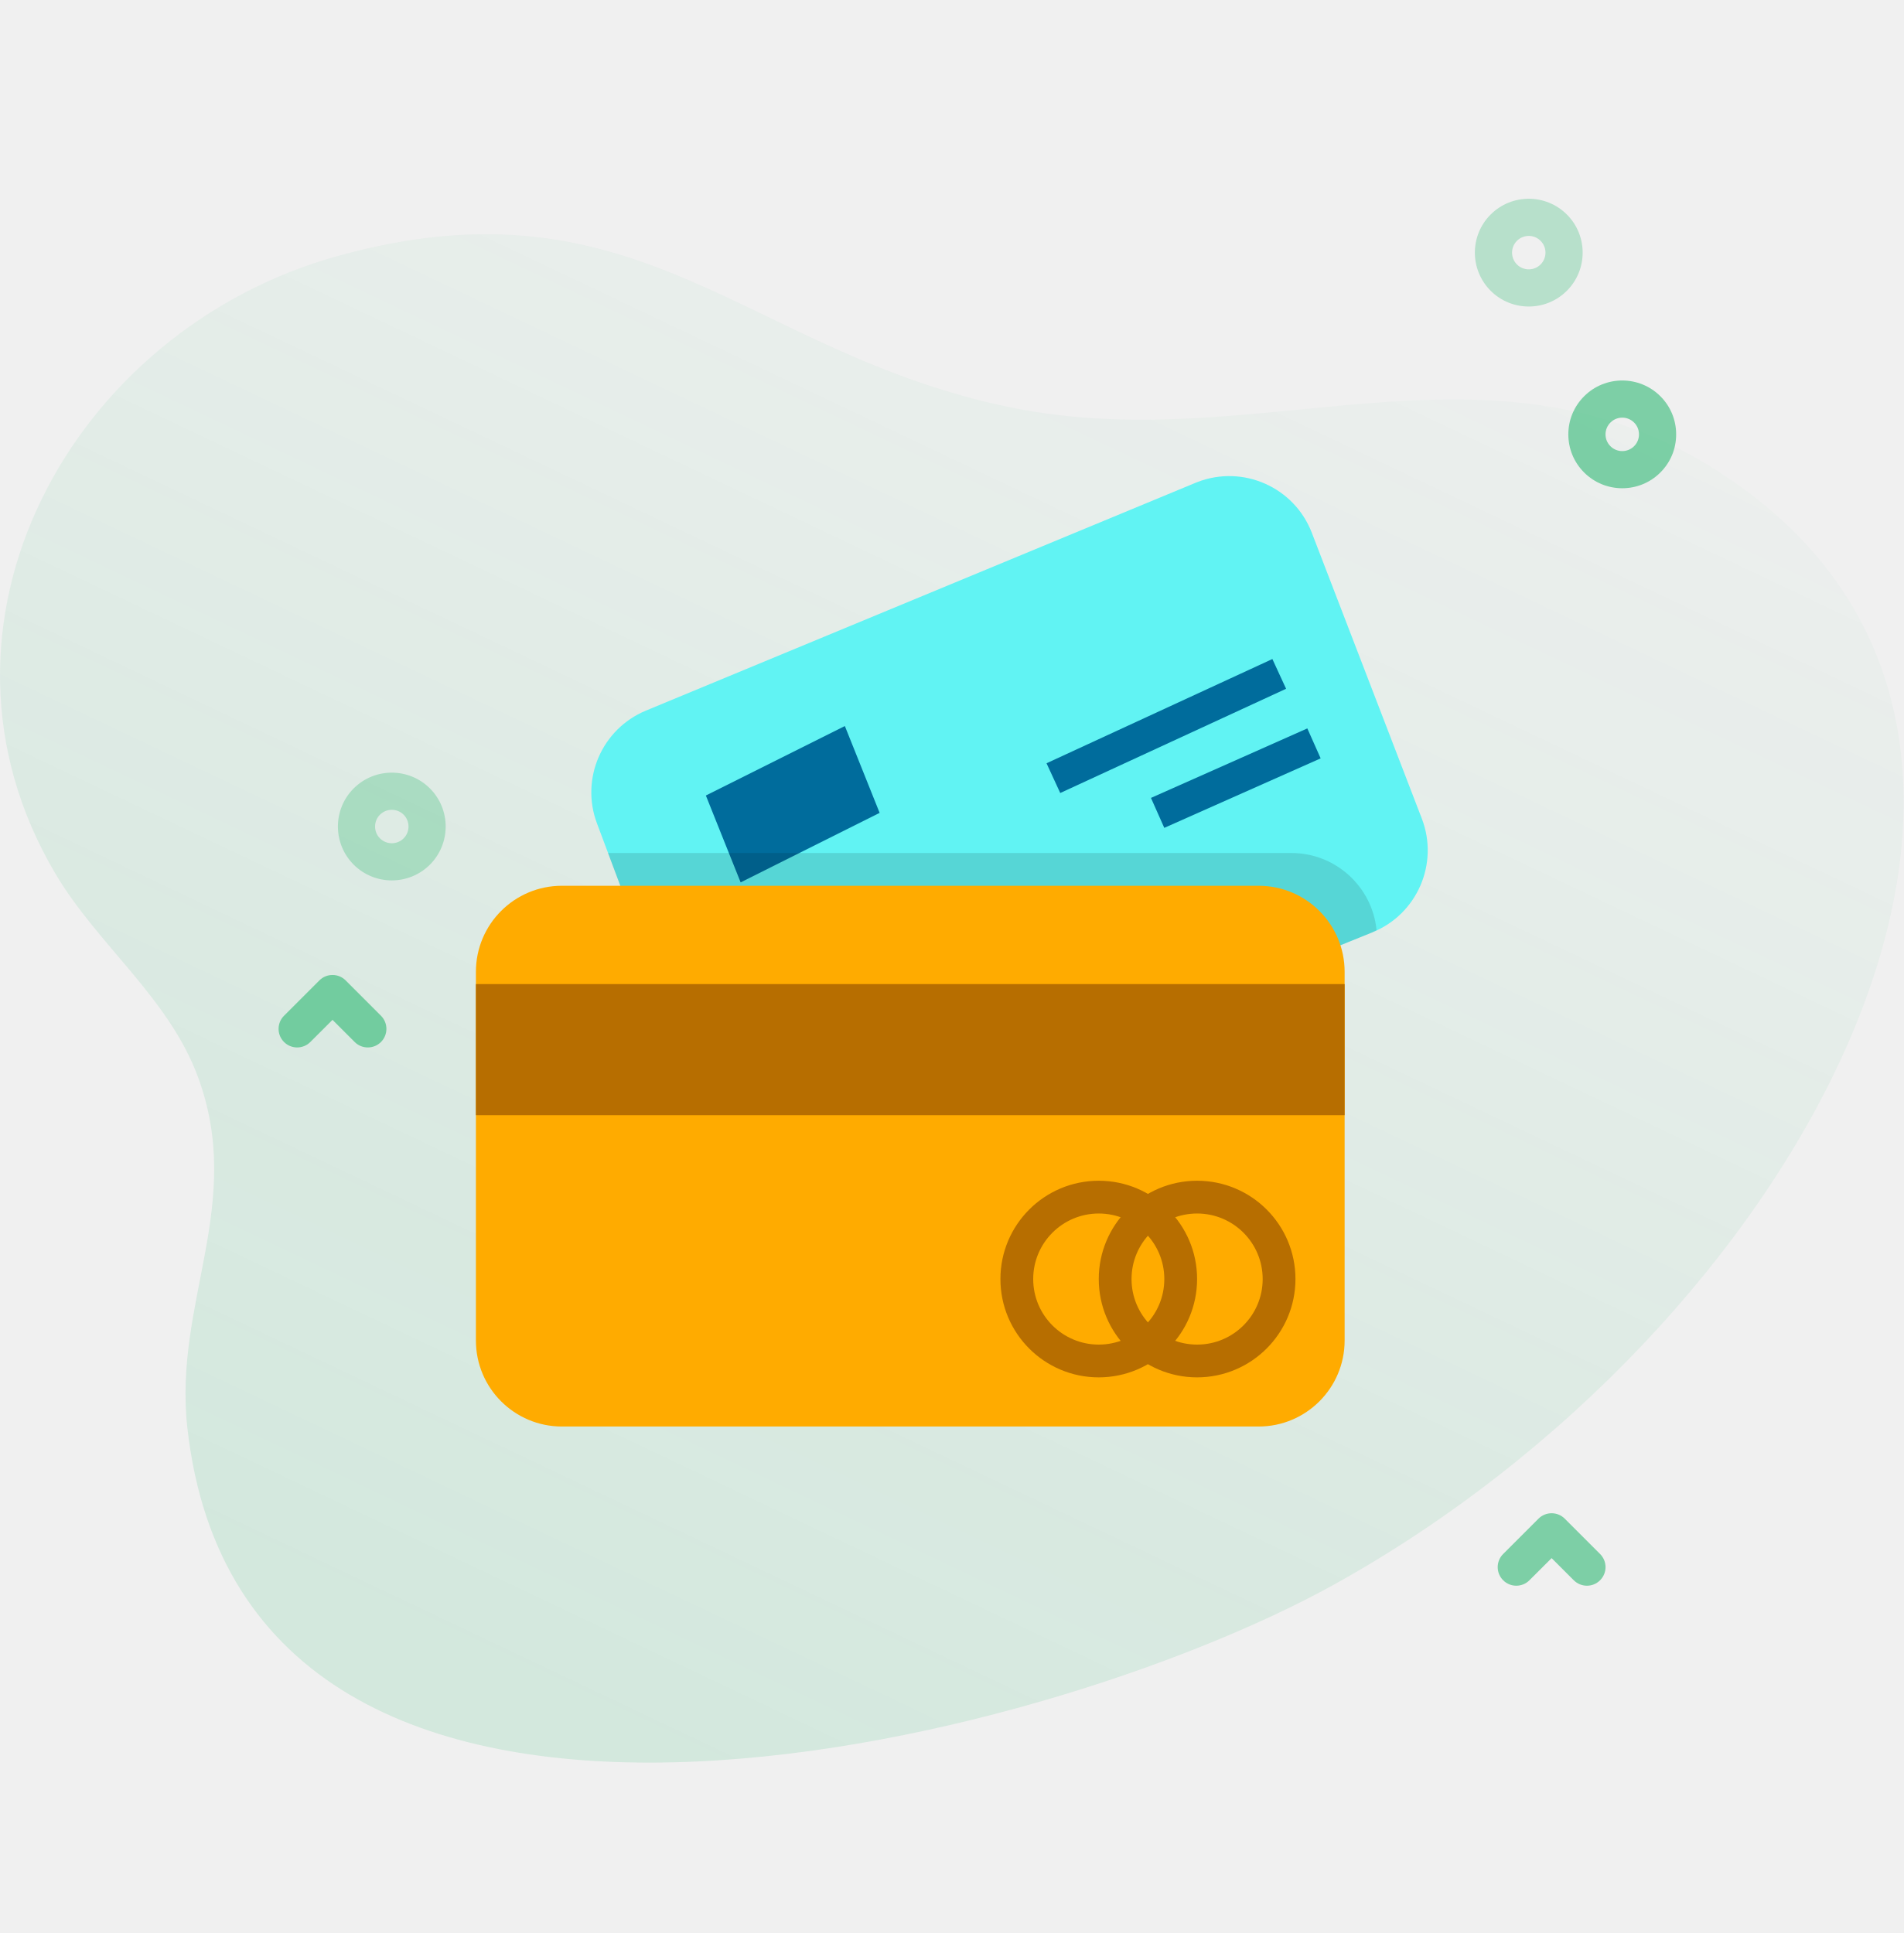
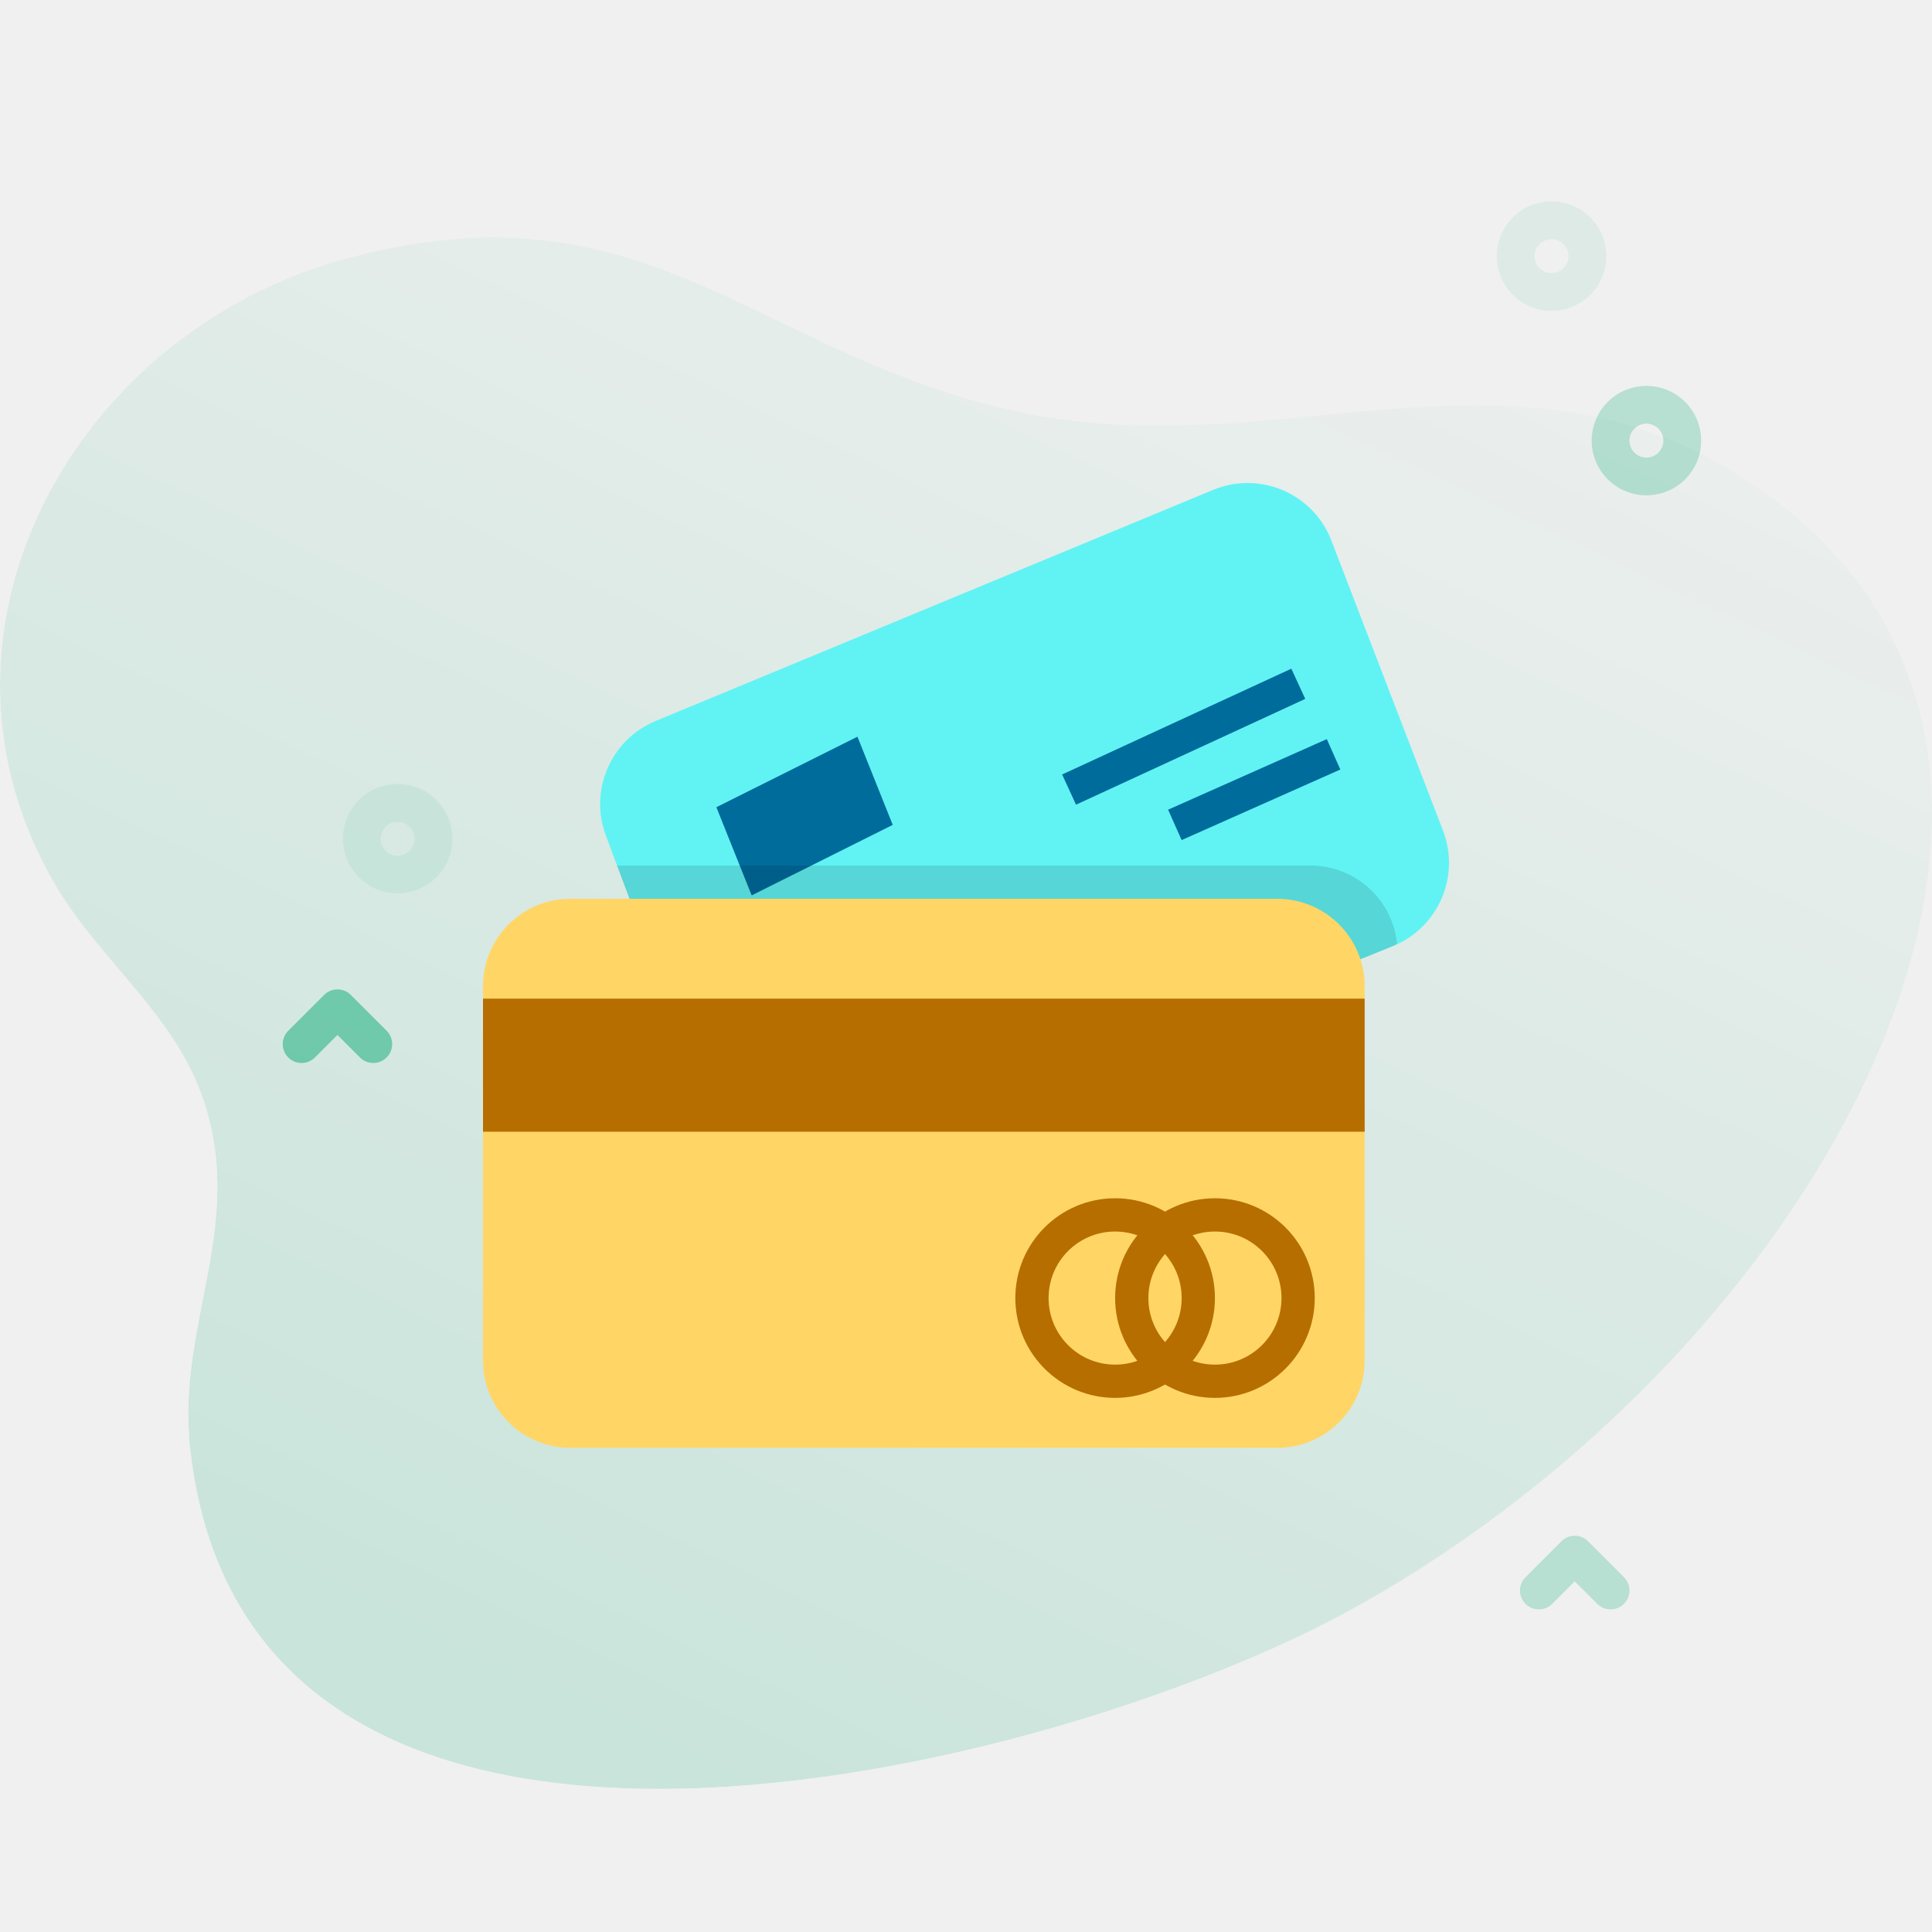
- <svg xmlns="http://www.w3.org/2000/svg" width="64" height="65" viewBox="0 0 64 65" fill="none">
+ <svg xmlns="http://www.w3.org/2000/svg" width="64" height="64" viewBox="0 0 64 64" fill="none">
  <g clip-path="url(#clip0_296_2015)">
-     <path d="M58.934 16.674C50.757 10.388 42.826 15.511 33.98 13.7C25.069 11.875 21.519 5.8 11.37 8.604C2.38 11.088 -3.075 21.048 1.867 29.386C3.275 31.763 5.675 33.555 6.655 36.214C8.237 40.503 5.829 43.795 6.299 48.01C8.25 65.523 34.996 58.74 44.837 53.291C60.27 44.746 70.712 25.729 58.934 16.674Z" fill="url(#paint0_linear_296_2015)" fill-opacity="0.12" />
-     <path opacity="0.24" d="M51.397 10.307C50.932 10.307 50.468 10.13 50.115 9.777C49.408 9.07 49.408 7.92 50.115 7.214C50.822 6.507 51.972 6.507 52.678 7.214C53.385 7.92 53.385 9.07 52.678 9.777C52.325 10.13 51.861 10.307 51.397 10.307ZM51.397 7.933C51.253 7.933 51.109 7.988 50.999 8.098C50.78 8.317 50.78 8.674 50.999 8.893C51.218 9.112 51.575 9.112 51.794 8.893C52.014 8.674 52.014 8.317 51.794 8.098C51.685 7.988 51.541 7.933 51.397 7.933Z" fill="#00AB55" />
-     <path opacity="0.48" d="M54.54 16.418C54.076 16.418 53.612 16.242 53.258 15.888C52.916 15.546 52.727 15.091 52.727 14.607C52.727 14.122 52.916 13.667 53.258 13.325C53.965 12.618 55.115 12.618 55.822 13.325C56.164 13.667 56.352 14.122 56.352 14.607C56.352 15.091 56.164 15.546 55.821 15.888C55.468 16.241 55.004 16.418 54.54 16.418ZM54.54 14.044C54.396 14.044 54.252 14.099 54.142 14.209C54.036 14.315 53.977 14.456 53.977 14.607C53.977 14.757 54.036 14.898 54.142 15.004C54.362 15.224 54.718 15.224 54.938 15.004C55.044 14.898 55.102 14.757 55.102 14.607C55.102 14.456 55.044 14.315 54.938 14.209C54.828 14.099 54.684 14.044 54.54 14.044Z" fill="#00AB55" />
-     <path opacity="0.24" d="M13.172 29.605C12.708 29.605 12.244 29.428 11.89 29.075C11.184 28.368 11.184 27.218 11.89 26.512C12.597 25.805 13.747 25.805 14.454 26.512C15.16 27.218 15.16 28.368 14.454 29.075C14.1 29.428 13.636 29.605 13.172 29.605ZM13.172 27.231C13.028 27.231 12.884 27.286 12.774 27.395C12.555 27.615 12.555 27.972 12.774 28.191C12.993 28.41 13.35 28.41 13.57 28.191C13.789 27.972 13.789 27.615 13.57 27.395C13.46 27.286 13.316 27.231 13.172 27.231Z" fill="#00AB55" />
-     <path opacity="0.48" d="M12.366 35.222C12.206 35.222 12.046 35.161 11.924 35.039L11.179 34.294L10.433 35.039C10.189 35.283 9.793 35.283 9.549 35.039C9.305 34.795 9.305 34.4 9.549 34.156L10.737 32.968C10.981 32.724 11.377 32.724 11.621 32.968L12.808 34.156C13.052 34.4 13.052 34.795 12.808 35.039C12.686 35.161 12.526 35.222 12.366 35.222Z" fill="#00AB55" />
-     <path opacity="0.48" d="M53.352 53.322C53.193 53.322 53.033 53.261 52.91 53.139L52.165 52.394L51.419 53.139C51.175 53.383 50.78 53.383 50.536 53.139C50.291 52.895 50.291 52.499 50.536 52.255L51.723 51.068C51.967 50.824 52.363 50.824 52.607 51.068L53.794 52.255C54.039 52.5 54.039 52.895 53.794 53.139C53.672 53.261 53.513 53.322 53.352 53.322Z" fill="#00AB55" />
-     <path d="M44.562 31.989L46.142 31.35C47.645 30.742 48.383 29.041 47.802 27.528L44.103 17.915C43.512 16.381 41.789 15.618 40.256 16.21C40.234 16.219 40.212 16.227 40.191 16.236L21.714 23.896C20.235 24.511 19.508 26.185 20.069 27.685L20.813 29.669L22.061 33.091H40.797L44.562 31.989Z" fill="#61F3F3" />
-     <path d="M24.9 29.671L23.731 26.75L28.404 24.414L29.573 27.334L24.9 29.671Z" fill="#006C9C" />
-     <path d="M38.695 26.831L43.952 24.494L44.4 25.501L39.143 27.838L38.695 26.831Z" fill="#006C9C" />
-     <path d="M35.184 25.666L42.777 22.161L43.238 23.161L35.645 26.666L35.184 25.666Z" fill="#006C9C" />
-     <path opacity="0.12" d="M46.142 31.35C46.191 31.33 46.233 31.3 46.28 31.278C46.133 29.806 44.894 28.684 43.415 28.683H20.44L20.811 29.671L22.062 33.091H40.797L44.563 31.989L46.142 31.35Z" fill="black" />
-     <path d="M18.893 29.785H42.313C43.91 29.785 45.206 31.08 45.206 32.678V45.077C45.206 46.674 43.91 47.969 42.313 47.969H18.893C17.295 47.969 16 46.674 16 45.077V32.678C16 31.08 17.295 29.785 18.893 29.785Z" fill="#FFAB00" />
-     <path d="M36.94 46.316C35.114 46.316 33.634 44.836 33.634 43.01C33.634 41.184 35.114 39.704 36.94 39.704C38.766 39.704 40.246 41.184 40.246 43.01C40.245 44.835 38.765 46.314 36.94 46.316ZM36.94 40.806C35.723 40.806 34.736 41.793 34.736 43.01C34.736 44.227 35.723 45.214 36.94 45.214C38.157 45.214 39.144 44.227 39.144 43.01C39.144 41.793 38.157 40.806 36.94 40.806Z" fill="#B76E00" />
-     <path d="M40.247 46.316C38.421 46.316 36.94 44.836 36.94 43.01C36.94 41.184 38.421 39.704 40.247 39.704C42.073 39.704 43.553 41.184 43.553 43.01C43.551 44.835 42.072 46.314 40.247 46.316ZM40.247 40.806C39.029 40.806 38.042 41.793 38.042 43.01C38.042 44.227 39.029 45.214 40.247 45.214C41.464 45.214 42.451 44.227 42.451 43.01C42.451 41.793 41.464 40.806 40.247 40.806Z" fill="#B76E00" />
-     <path d="M16 33.091H45.206V37.499H16V33.091Z" fill="#B76E00" />
+     <mask id="mask0_296_2015" style="mask-type:alpha" maskUnits="userSpaceOnUse" x="0" y="7" width="64" height="53">
+       <path d="M58.934 16.664C50.757 10.378 42.826 15.501 33.98 13.69C25.069 11.865 21.519 5.79 11.37 8.594C2.38 11.078 -3.075 21.038 1.867 29.376C3.275 31.753 5.675 33.545 6.655 36.204C8.237 40.493 5.829 43.785 6.299 48C8.25 65.513 34.996 58.73 44.837 53.281C60.27 44.736 70.712 25.719 58.934 16.664Z" fill="url(#paint0_linear_296_2015)" fill-opacity="0.16" />
+     </mask>
+     <g mask="url(#mask0_296_2015)">
+       <path d="M58.934 16.664C50.757 10.378 42.826 15.501 33.98 13.69C25.069 11.865 21.519 5.79 11.37 8.594C2.38 11.078 -3.075 21.038 1.867 29.376C3.275 31.753 5.675 33.545 6.655 36.204C8.237 40.493 5.829 43.785 6.299 48C8.25 65.513 34.996 58.73 44.837 53.281C60.27 44.736 70.712 25.719 58.934 16.664Z" fill="#00A76F" />
+     </g>
+     <path opacity="0.08" d="M51.397 10.297C50.932 10.297 50.468 10.12 50.115 9.767C49.408 9.06 49.408 7.911 50.115 7.204C50.822 6.497 51.972 6.497 52.678 7.204C53.385 7.911 53.385 9.06 52.678 9.767C52.325 10.12 51.861 10.297 51.397 10.297ZM51.397 7.923C51.253 7.923 51.109 7.978 50.999 8.088C50.78 8.307 50.78 8.664 50.999 8.883C51.218 9.102 51.575 9.103 51.794 8.883C52.014 8.664 52.014 8.307 51.794 8.088C51.685 7.978 51.541 7.923 51.397 7.923Z" fill="#00A76F" />
+     <path opacity="0.24" d="M54.54 16.408C54.076 16.409 53.612 16.232 53.258 15.878C52.916 15.536 52.727 15.081 52.727 14.597C52.727 14.113 52.916 13.658 53.258 13.315C53.965 12.608 55.115 12.608 55.822 13.315C56.164 13.658 56.352 14.113 56.352 14.597C56.352 15.081 56.164 15.536 55.821 15.878C55.468 16.232 55.004 16.408 54.54 16.408ZM54.54 14.034C54.396 14.034 54.252 14.089 54.142 14.199C54.036 14.305 53.977 14.447 53.977 14.597C53.977 14.747 54.036 14.888 54.142 14.995C54.362 15.214 54.718 15.214 54.938 14.995C55.044 14.888 55.102 14.747 55.102 14.597C55.102 14.447 55.044 14.305 54.938 14.199C54.828 14.089 54.684 14.034 54.54 14.034Z" fill="#00A76F" />
+     <path opacity="0.08" d="M13.172 29.595C12.708 29.595 12.244 29.418 11.89 29.065C11.184 28.358 11.184 27.208 11.89 26.502C12.597 25.795 13.747 25.795 14.454 26.502C15.16 27.209 15.16 28.358 14.454 29.065C14.1 29.418 13.636 29.595 13.172 29.595ZM13.172 27.221C13.028 27.221 12.884 27.276 12.774 27.386C12.555 27.605 12.555 27.962 12.774 28.181C12.993 28.401 13.35 28.4 13.57 28.181C13.789 27.962 13.789 27.605 13.57 27.386C13.46 27.276 13.316 27.221 13.172 27.221Z" fill="#00A76F" />
+     <path opacity="0.48" d="M12.366 35.213C12.206 35.213 12.046 35.152 11.924 35.03L11.179 34.284L10.433 35.03C10.189 35.274 9.793 35.274 9.549 35.03C9.305 34.785 9.305 34.39 9.549 34.146L10.737 32.958C10.981 32.714 11.377 32.714 11.621 32.958L12.808 34.146C13.052 34.39 13.052 34.786 12.808 35.03C12.686 35.151 12.526 35.213 12.366 35.213Z" fill="#00A76F" />
+     <path opacity="0.24" d="M53.352 53.313C53.193 53.313 53.033 53.252 52.91 53.13L52.165 52.384L51.419 53.13C51.175 53.374 50.78 53.374 50.536 53.13C50.291 52.886 50.291 52.49 50.536 52.246L51.723 51.058C51.967 50.814 52.363 50.814 52.607 51.058L53.794 52.246C54.039 52.49 54.039 52.886 53.794 53.13C53.672 53.252 53.513 53.313 53.352 53.313Z" fill="#00A76F" />
+     <path d="M44.562 31.979L46.142 31.34C47.645 30.732 48.383 29.032 47.802 27.518L44.103 17.905C43.512 16.372 41.789 15.609 40.256 16.201C40.234 16.209 40.212 16.218 40.191 16.226L21.714 23.886C20.235 24.501 19.508 26.175 20.069 27.675L20.813 29.659L22.061 33.081H40.797L44.562 31.979Z" fill="#61F3F3" />
+     <path d="M24.9 29.661L23.731 26.74L28.404 24.404L29.573 27.325L24.9 29.661Z" fill="#006C9C" />
+     <path d="M38.695 26.822L43.952 24.484L44.4 25.491L39.143 27.829L38.695 26.822Z" fill="#006C9C" />
+     <path d="M35.184 25.656L42.777 22.151L43.238 23.152L35.645 26.656L35.184 25.656Z" fill="#006C9C" />
+     <path opacity="0.12" d="M46.142 31.341C46.191 31.321 46.233 31.291 46.28 31.268C46.133 29.796 44.894 28.675 43.415 28.673H20.44L20.811 29.661L22.062 33.081H40.797L44.563 31.979L46.142 31.341Z" fill="black" />
+     <path d="M18.893 29.775H42.313C43.91 29.775 45.206 31.07 45.206 32.668V45.067C45.206 46.664 43.91 47.96 42.313 47.96H18.893C17.295 47.96 16 46.664 16 45.067V32.668C16 31.07 17.295 29.775 18.893 29.775Z" fill="#FFD666" />
+     <path d="M36.94 46.307C35.114 46.307 33.634 44.826 33.634 43C33.634 41.174 35.114 39.694 36.94 39.694C38.766 39.694 40.246 41.174 40.246 43C40.245 44.825 38.765 46.305 36.94 46.307ZM36.94 40.796C35.723 40.796 34.736 41.783 34.736 43C34.736 44.218 35.723 45.205 36.94 45.205C38.157 45.205 39.144 44.218 39.144 43C39.144 41.783 38.157 40.796 36.94 40.796Z" fill="#B76E00" />
+     <path d="M40.247 46.307C38.421 46.307 36.94 44.826 36.94 43C36.94 41.174 38.421 39.694 40.247 39.694C42.073 39.694 43.553 41.174 43.553 43C43.551 44.825 42.072 46.305 40.247 46.307ZM40.247 40.796C39.029 40.796 38.042 41.783 38.042 43C38.042 44.218 39.029 45.205 40.247 45.205C41.464 45.205 42.451 44.218 42.451 43C42.451 41.783 41.464 40.796 40.247 40.796Z" fill="#B76E00" />
+     <path d="M16 33.081H45.206V37.49H16V33.081Z" fill="#B76E00" />
  </g>
  <defs>
-     <linearGradient id="paint0_linear_296_2015" x1="43.841" y1="68.412" x2="70.198" y2="12.931" gradientUnits="userSpaceOnUse">
-       <stop stop-color="#00AB55" />
-       <stop offset="1" stop-color="#00AB55" stop-opacity="0.01" />
+     <linearGradient id="paint0_linear_296_2015" x1="43.841" y1="68.401" x2="70.198" y2="12.921" gradientUnits="userSpaceOnUse">
+       <stop />
+       <stop offset="1" stop-opacity="0.01" />
    </linearGradient>
    <clipPath id="clip0_296_2015">
-       <rect width="64" height="64" fill="white" transform="translate(0 0.00976562)" />
+       <rect width="64" height="64" fill="white" />
    </clipPath>
  </defs>
</svg>
